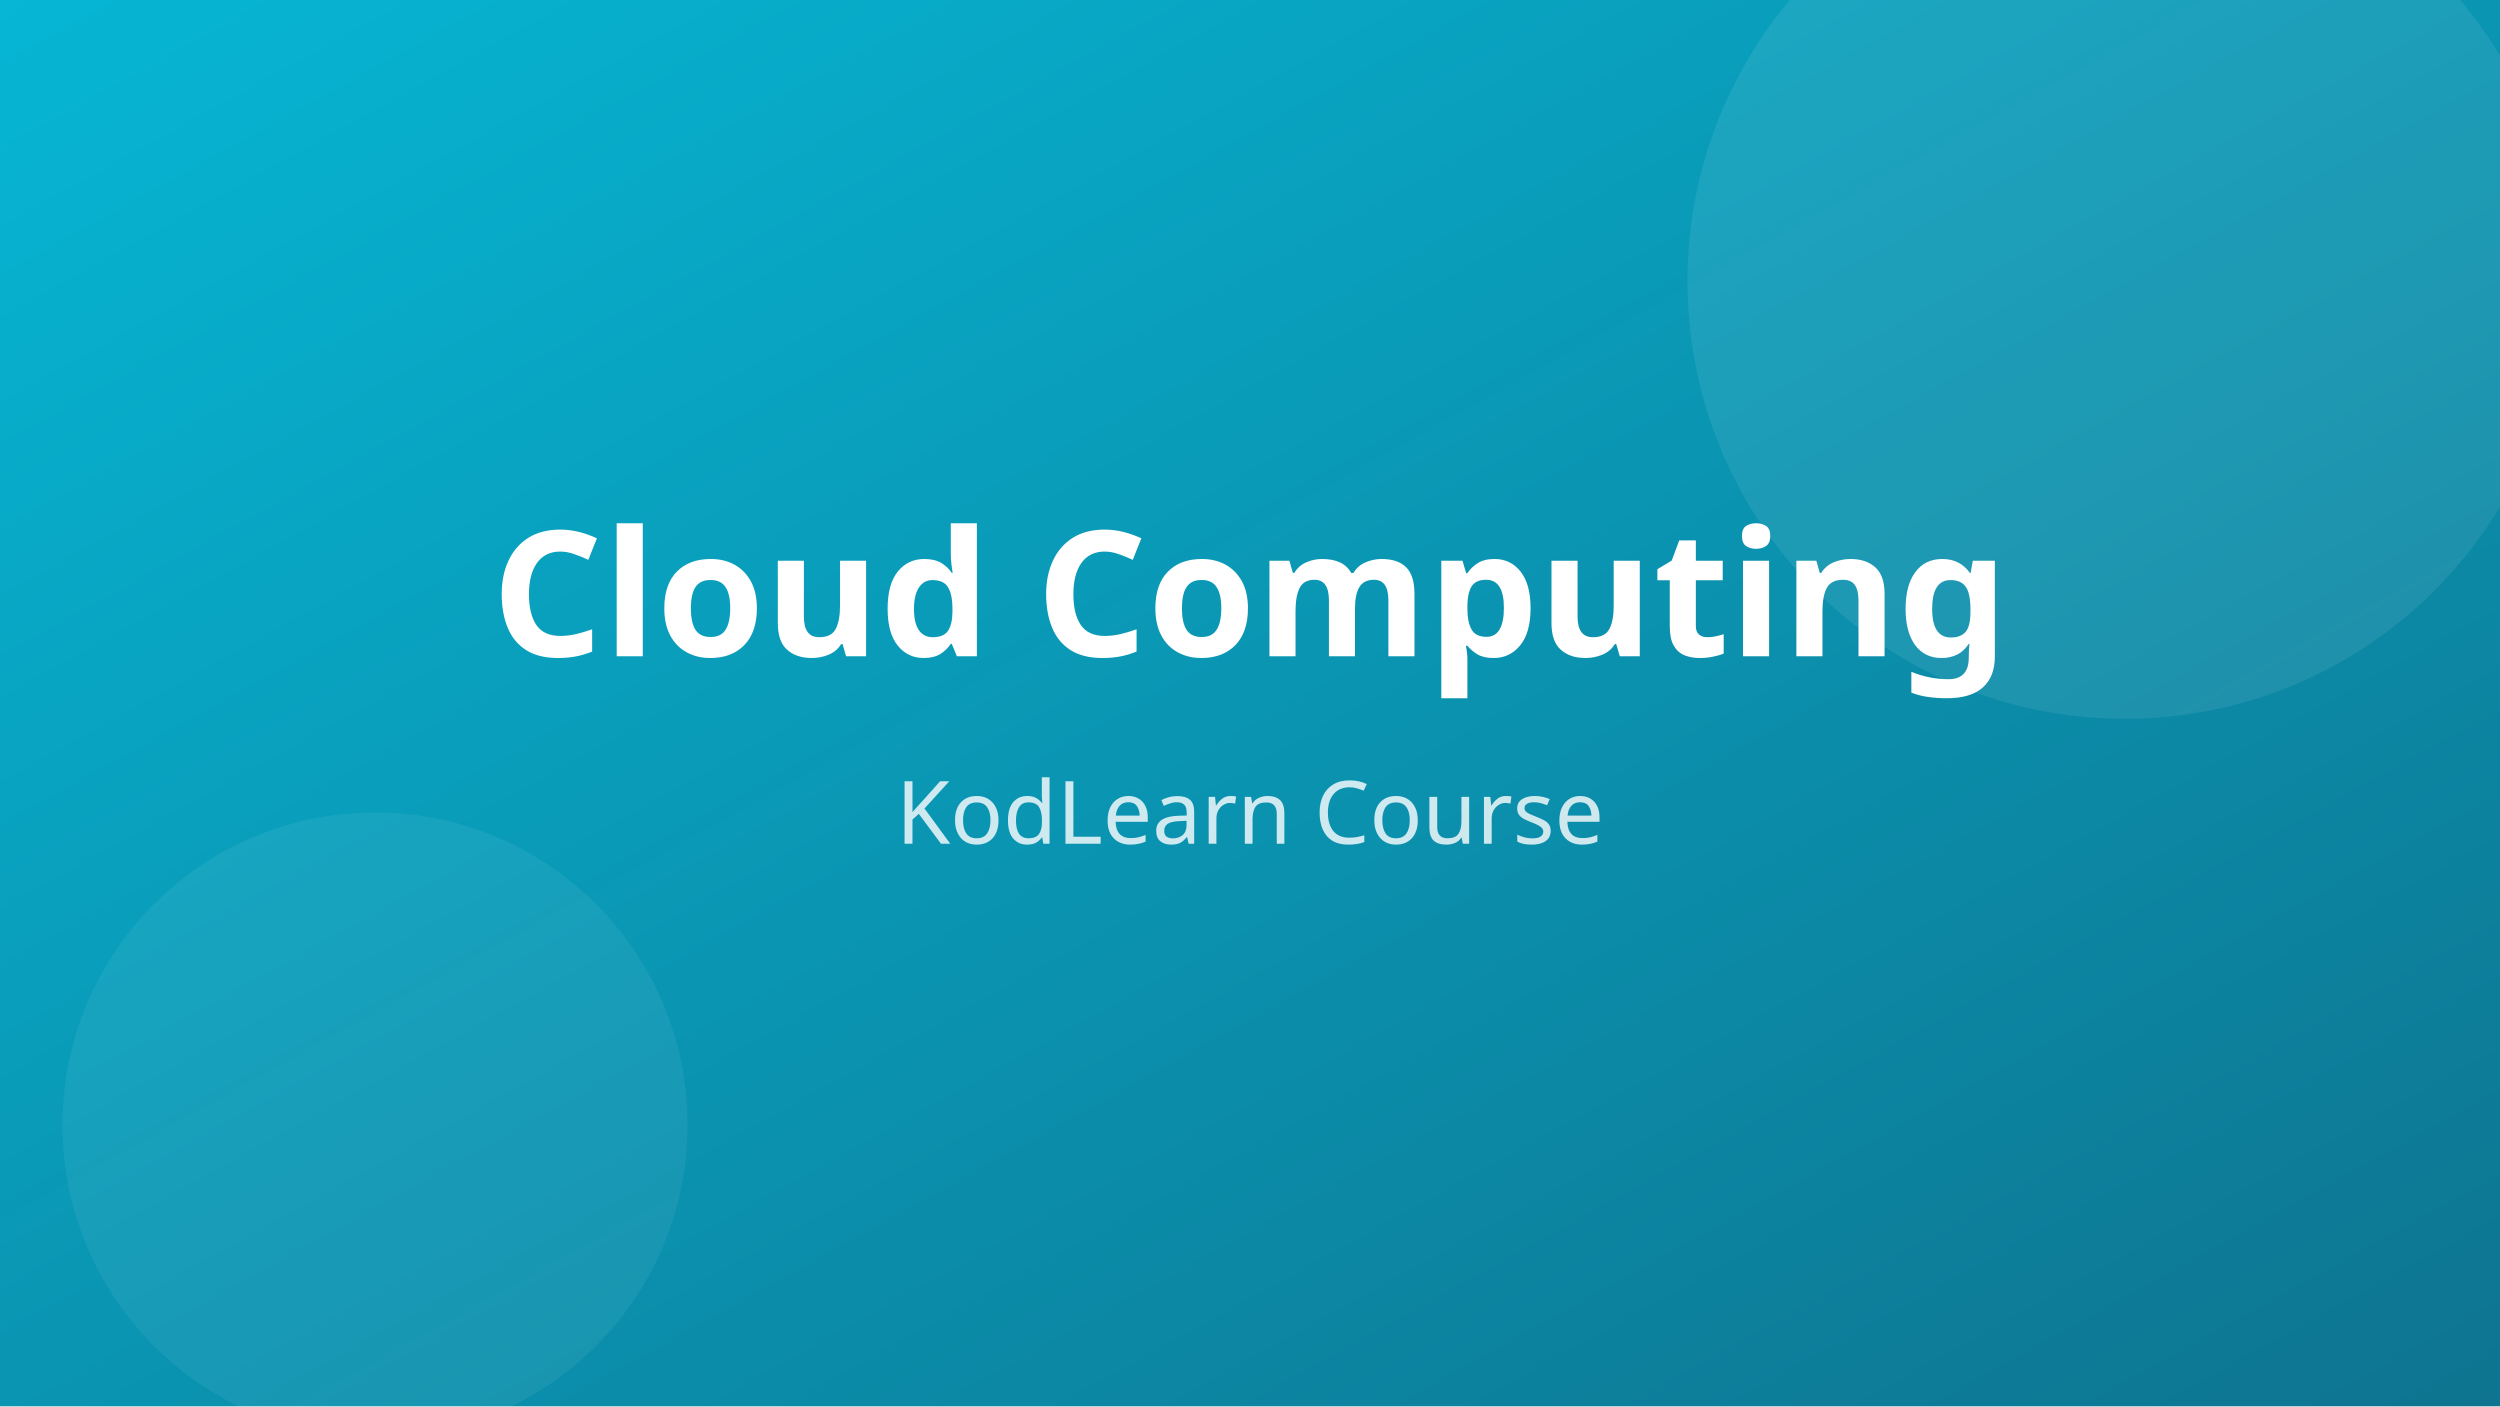
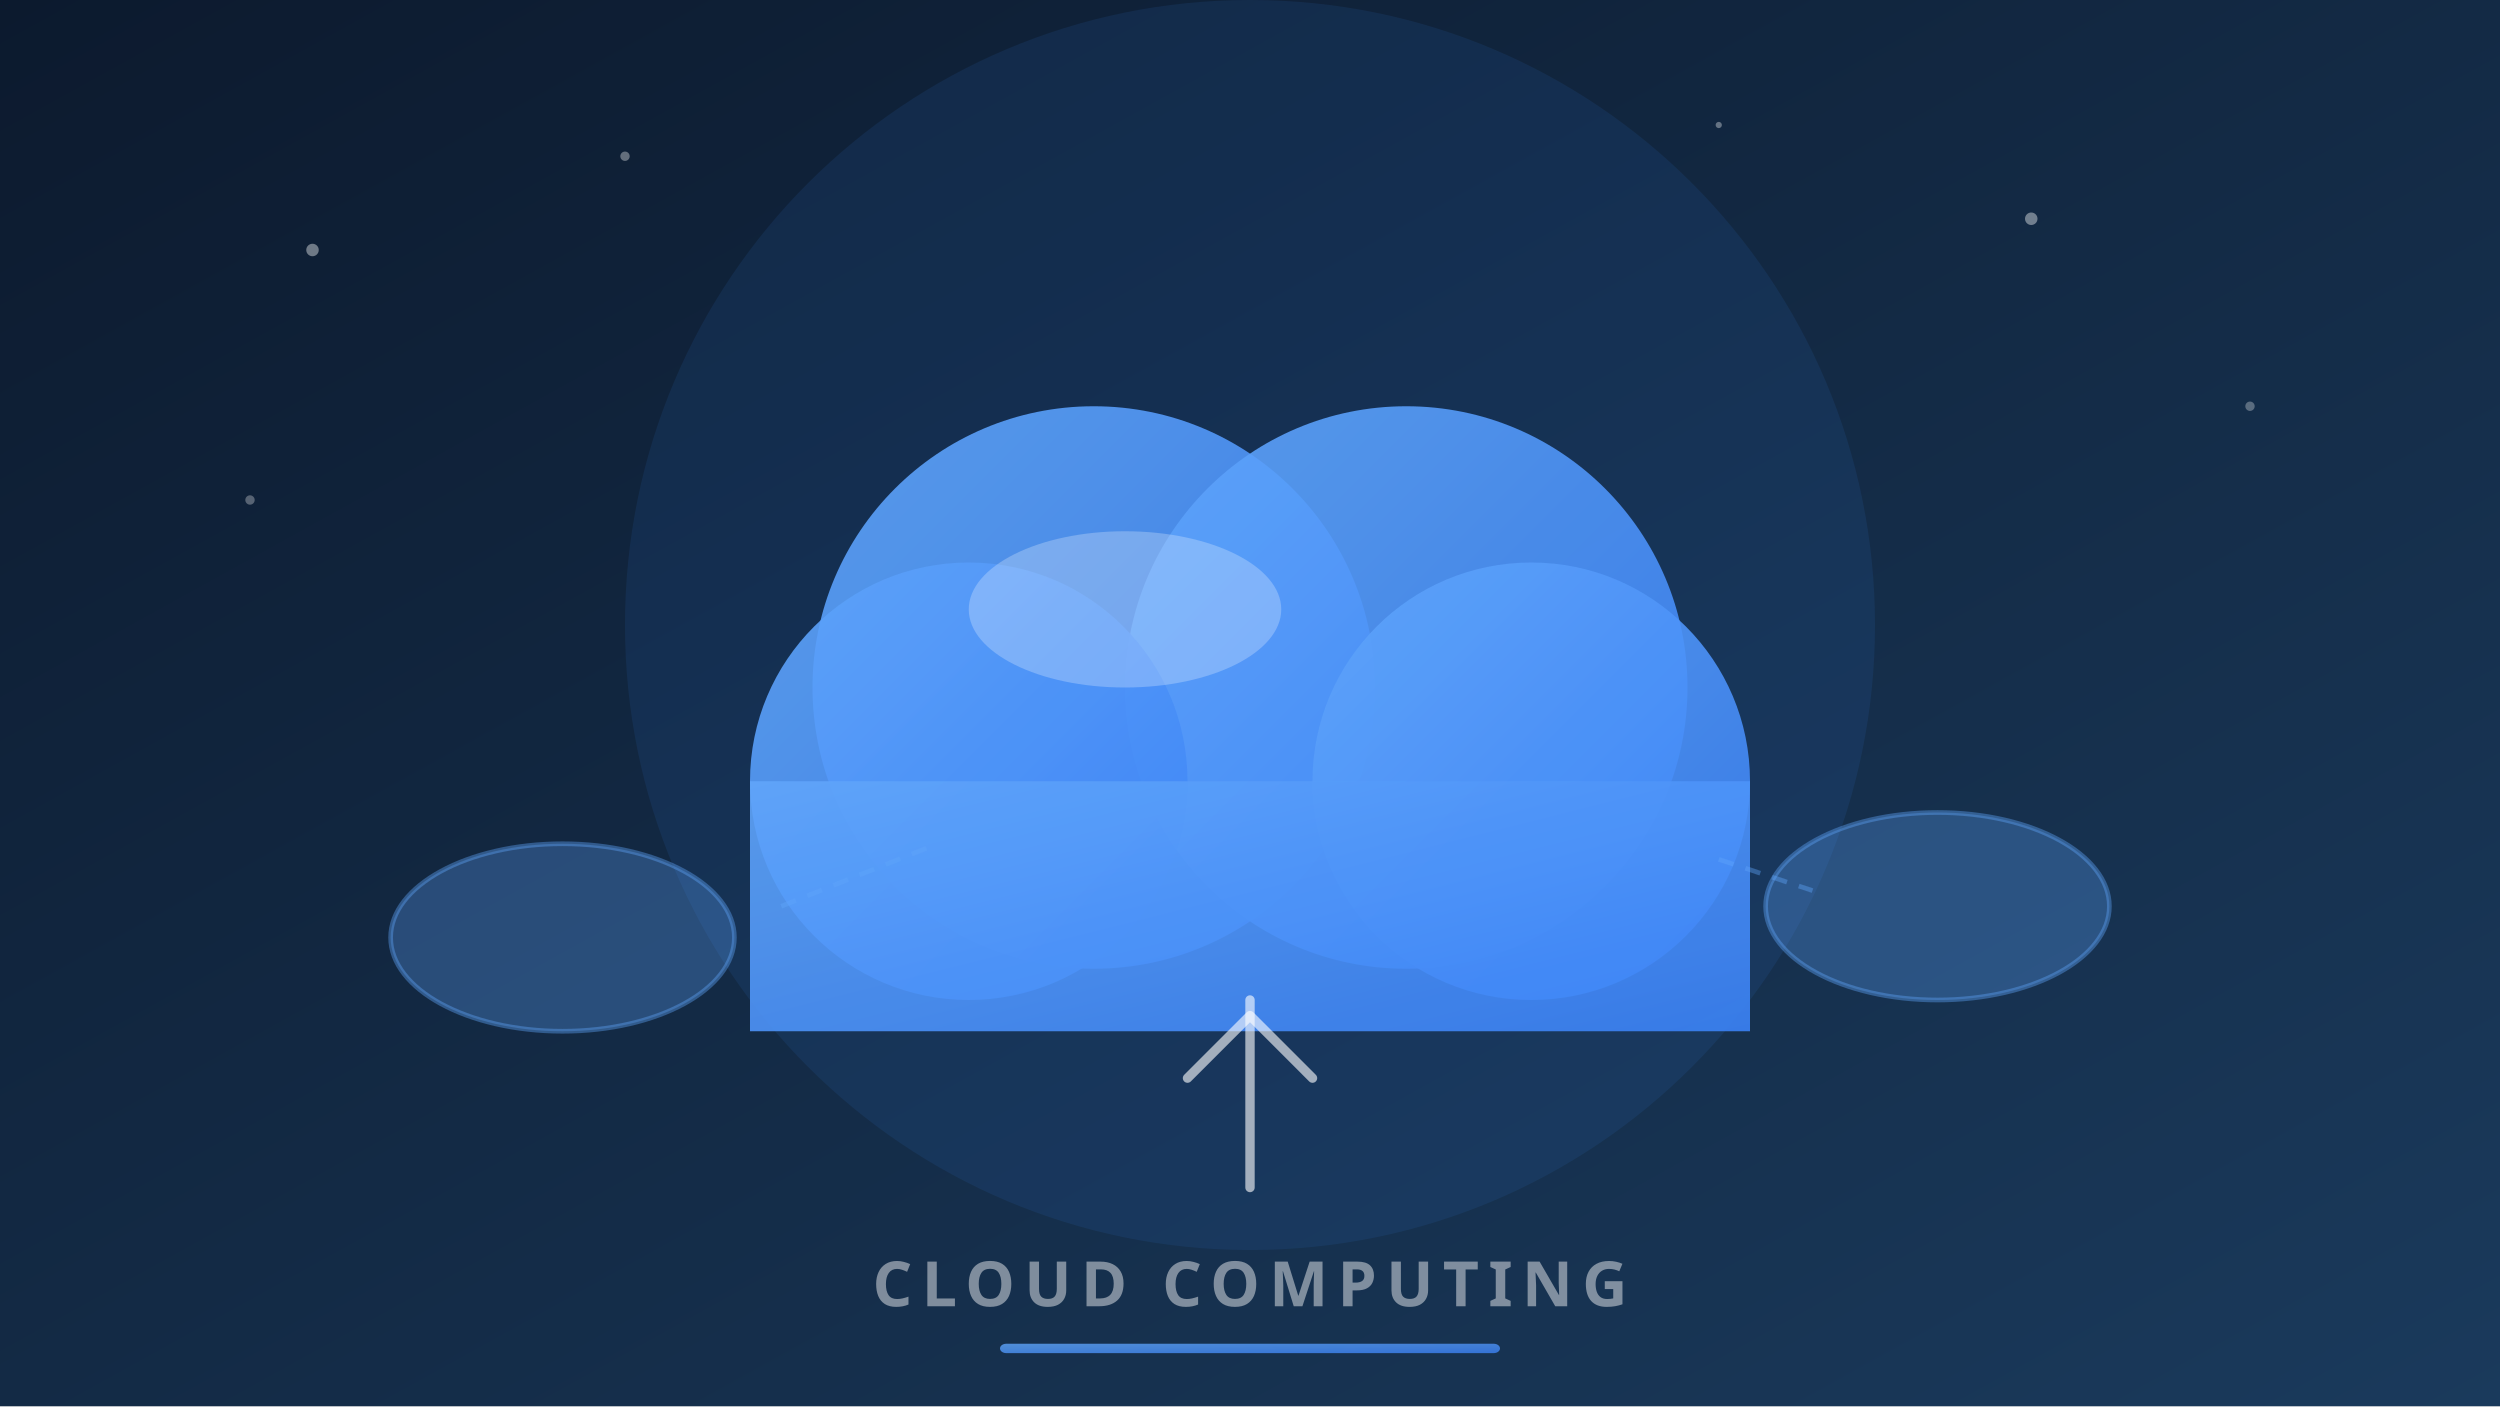
- <svg xmlns="http://www.w3.org/2000/svg" width="400" height="225" viewBox="0 0 400 225">
+ <svg xmlns="http://www.w3.org/2000/svg" viewBox="0 0 800 450">
  <defs>
    <linearGradient id="bg" x1="0%" y1="0%" x2="100%" y2="100%">
-       <stop offset="0%" stop-color="#06b6d4" />
-       <stop offset="100%" stop-color="#0e7490" />
+       <stop offset="0%" stop-color="#0c1a2e" />
+       <stop offset="100%" stop-color="#1a3a5c" />
+     </linearGradient>
+     <linearGradient id="cloud" x1="0%" y1="0%" x2="100%" y2="100%">
+       <stop offset="0%" stop-color="#60a5fa" />
+       <stop offset="100%" stop-color="#3b82f6" />
+     </linearGradient>
+     <linearGradient id="sky" x1="0%" y1="0%" x2="0%" y2="100%">
+       <stop offset="0%" stop-color="#93c5fd" />
+       <stop offset="100%" stop-color="#60a5fa" />
    </linearGradient>
  </defs>
-   <rect width="400" height="225" fill="url(#bg)" />
-   <circle cx="340" cy="45" r="70" fill="rgba(255,255,255,0.08)" />
-   <circle cx="60" cy="180" r="50" fill="rgba(255,255,255,0.06)" />
-   <text x="200" y="105" font-family="system-ui,sans-serif" font-size="28" font-weight="700" fill="white" text-anchor="middle">Cloud Computing</text>
-   <text x="200" y="135" font-family="system-ui,sans-serif" font-size="14" font-weight="400" fill="rgba(255,255,255,0.8)" text-anchor="middle">KodLearn Course</text>
+   <rect width="800" height="450" fill="url(#bg)" />
+   <circle cx="100" cy="80" r="2" fill="rgba(255,255,255,0.4)" />
+   <circle cx="200" cy="50" r="1.5" fill="rgba(255,255,255,0.35)" />
+   <circle cx="650" cy="70" r="2" fill="rgba(255,255,255,0.4)" />
+   <circle cx="720" cy="130" r="1.5" fill="rgba(255,255,255,0.3)" />
+   <circle cx="550" cy="40" r="1" fill="rgba(255,255,255,0.35)" />
+   <circle cx="80" cy="160" r="1.5" fill="rgba(255,255,255,0.3)" />
+   <circle cx="400" cy="200" r="200" fill="rgba(59,130,246,0.1)" />
+   <circle cx="350" cy="220" r="90" fill="url(#cloud)" opacity="0.9" />
+   <circle cx="450" cy="220" r="90" fill="url(#cloud)" opacity="0.9" />
+   <circle cx="310" cy="250" r="70" fill="url(#cloud)" opacity="0.9" />
+   <circle cx="490" cy="250" r="70" fill="url(#cloud)" opacity="0.9" />
+   <rect x="240" y="250" width="320" height="80" fill="url(#cloud)" opacity="0.9" />
+   <ellipse cx="360" cy="195" rx="50" ry="25" fill="rgba(255,255,255,0.25)" />
+   <line x1="400" y1="320" x2="400" y2="380" stroke="rgba(255,255,255,0.6)" stroke-width="3" stroke-linecap="round" />
+   <polyline points="380,345 400,325 420,345" fill="none" stroke="rgba(255,255,255,0.6)" stroke-width="3" stroke-linecap="round" stroke-linejoin="round" />
+   <ellipse cx="180" cy="300" rx="55" ry="30" fill="rgba(96,165,250,0.3)" stroke="rgba(96,165,250,0.4)" stroke-width="1.5" />
+   <ellipse cx="620" cy="290" rx="55" ry="30" fill="rgba(96,165,250,0.3)" stroke="rgba(96,165,250,0.4)" stroke-width="1.5" />
+   <line x1="250" y1="290" x2="300" y2="270" stroke="rgba(96,165,250,0.4)" stroke-width="1.5" stroke-dasharray="5,4" />
+   <line x1="550" y1="275" x2="580" y2="285" stroke="rgba(96,165,250,0.4)" stroke-width="1.5" stroke-dasharray="5,4" />
+   <text x="400" y="418" font-family="system-ui,sans-serif" font-size="20" font-weight="600" fill="rgba(255,255,255,0.45)" text-anchor="middle" letter-spacing="3">CLOUD COMPUTING</text>
+   <rect x="320" y="430" width="160" height="3" rx="2" fill="url(#cloud)" opacity="0.8" />
</svg>
